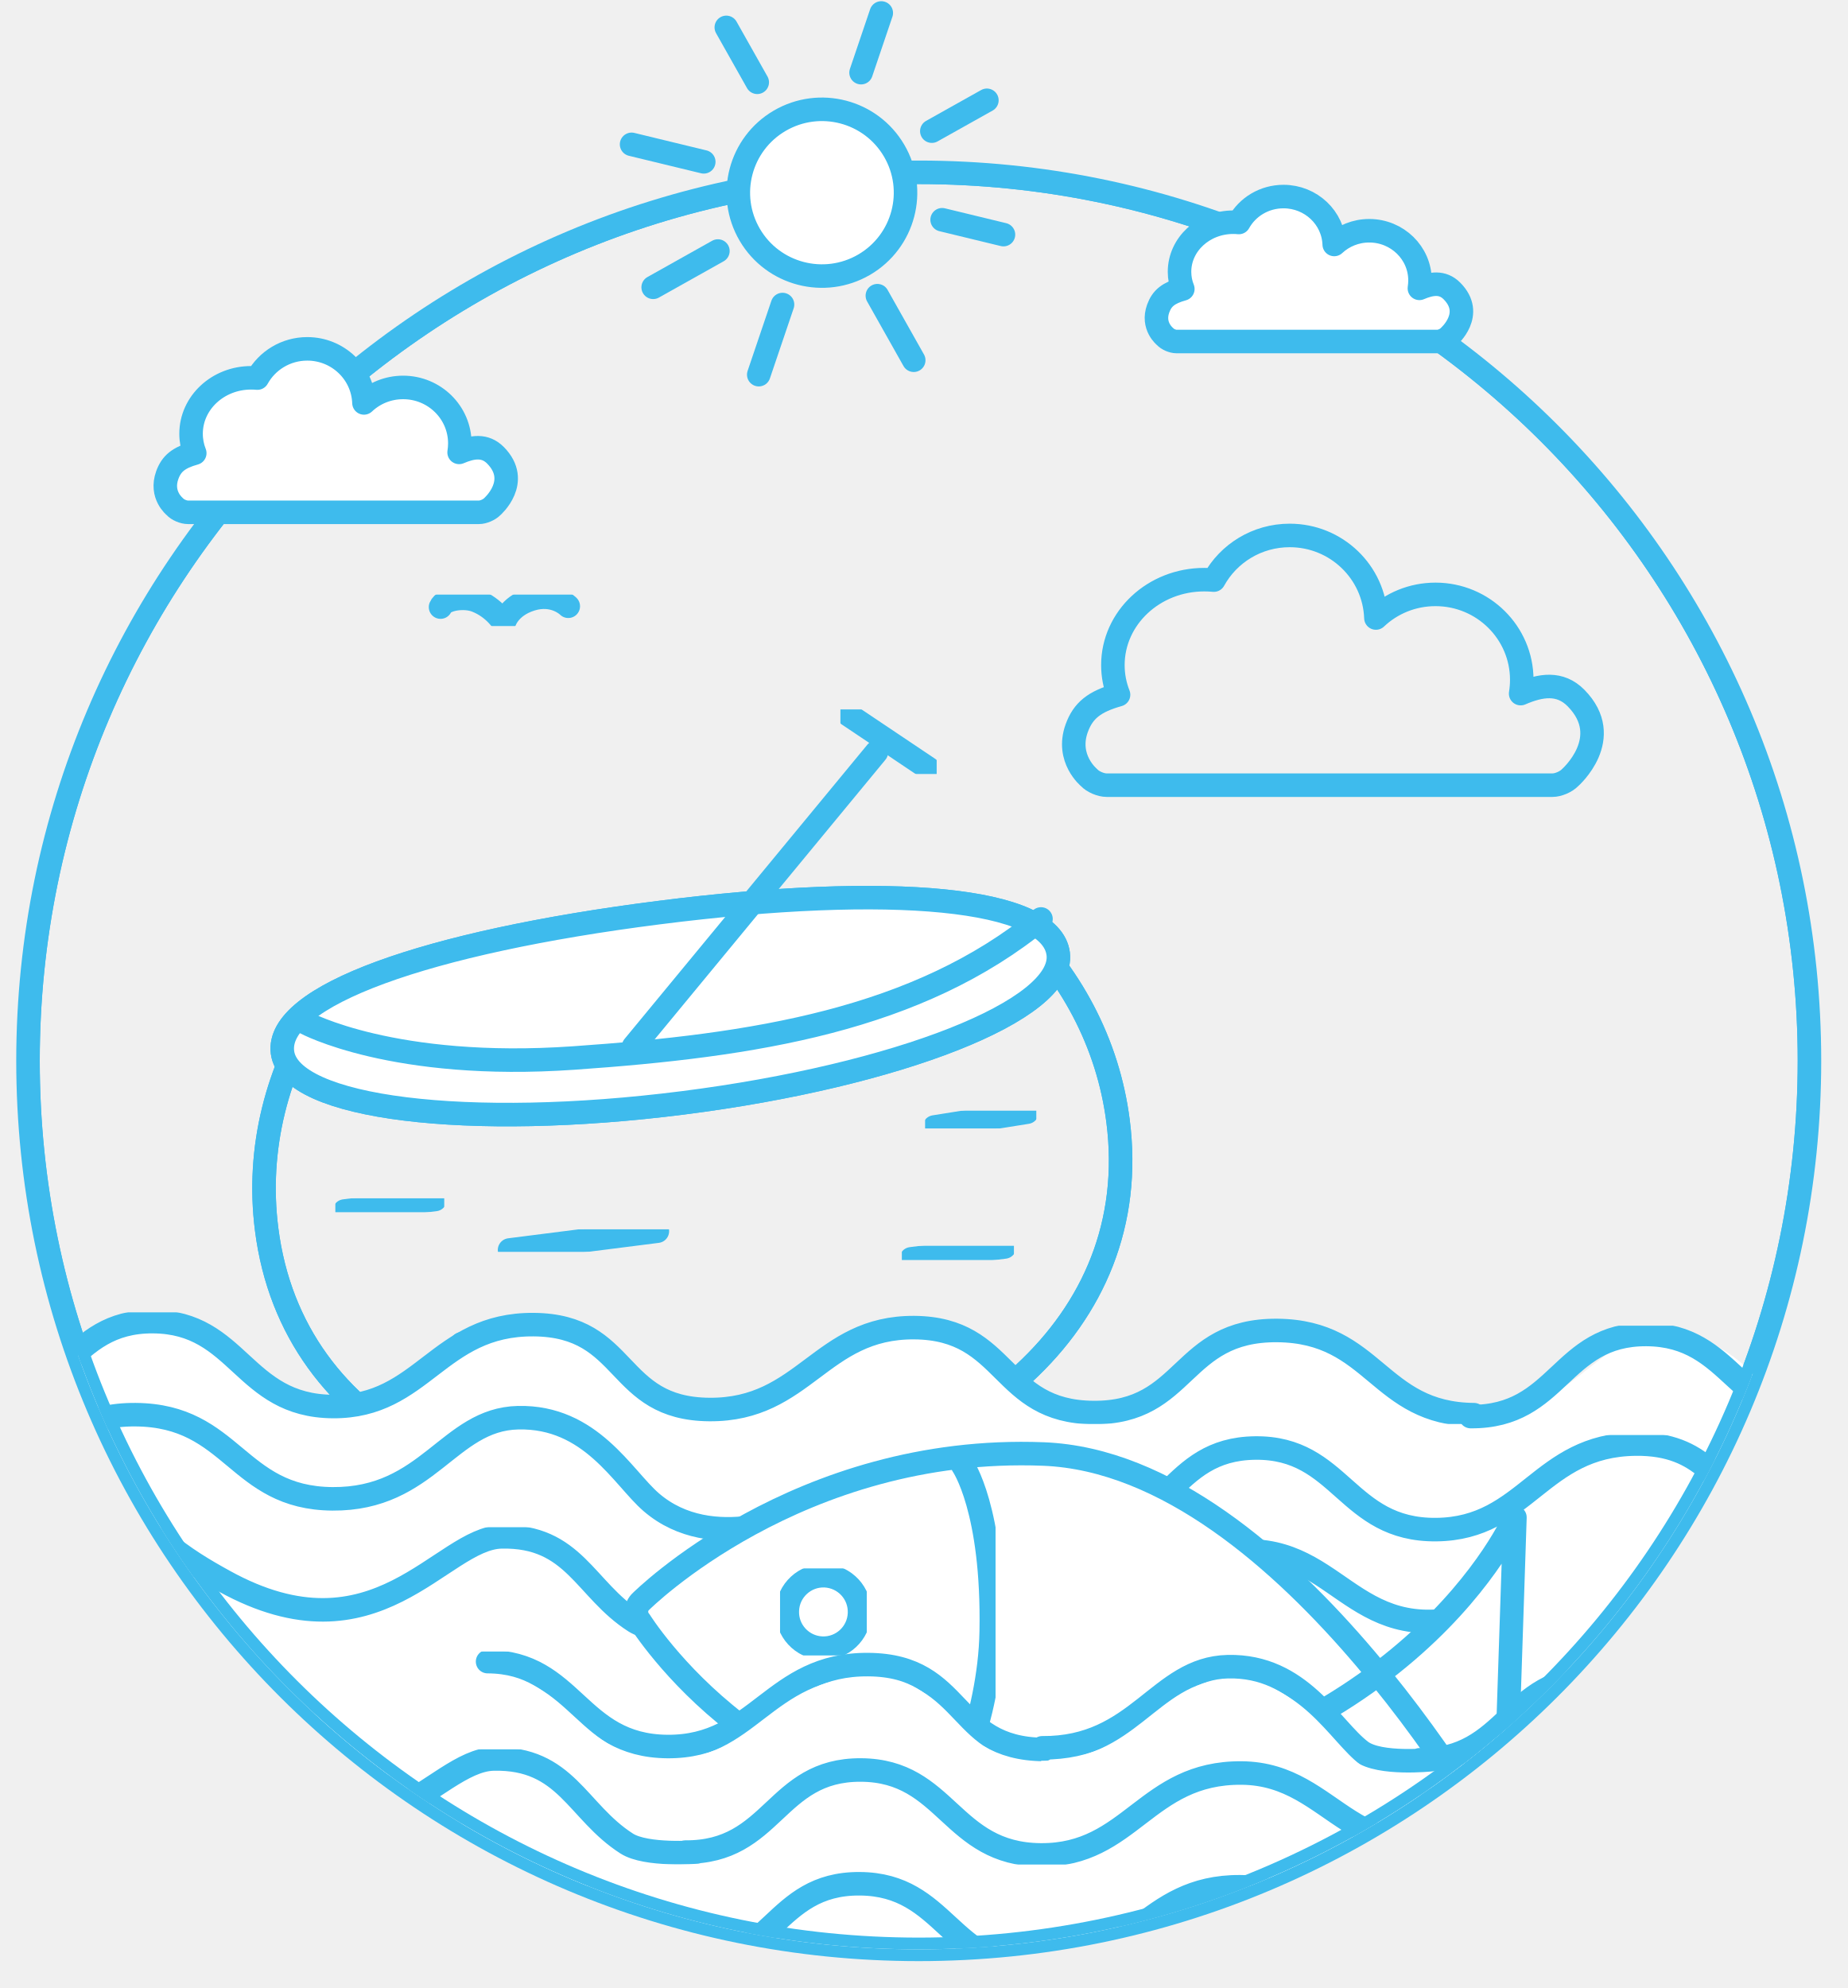
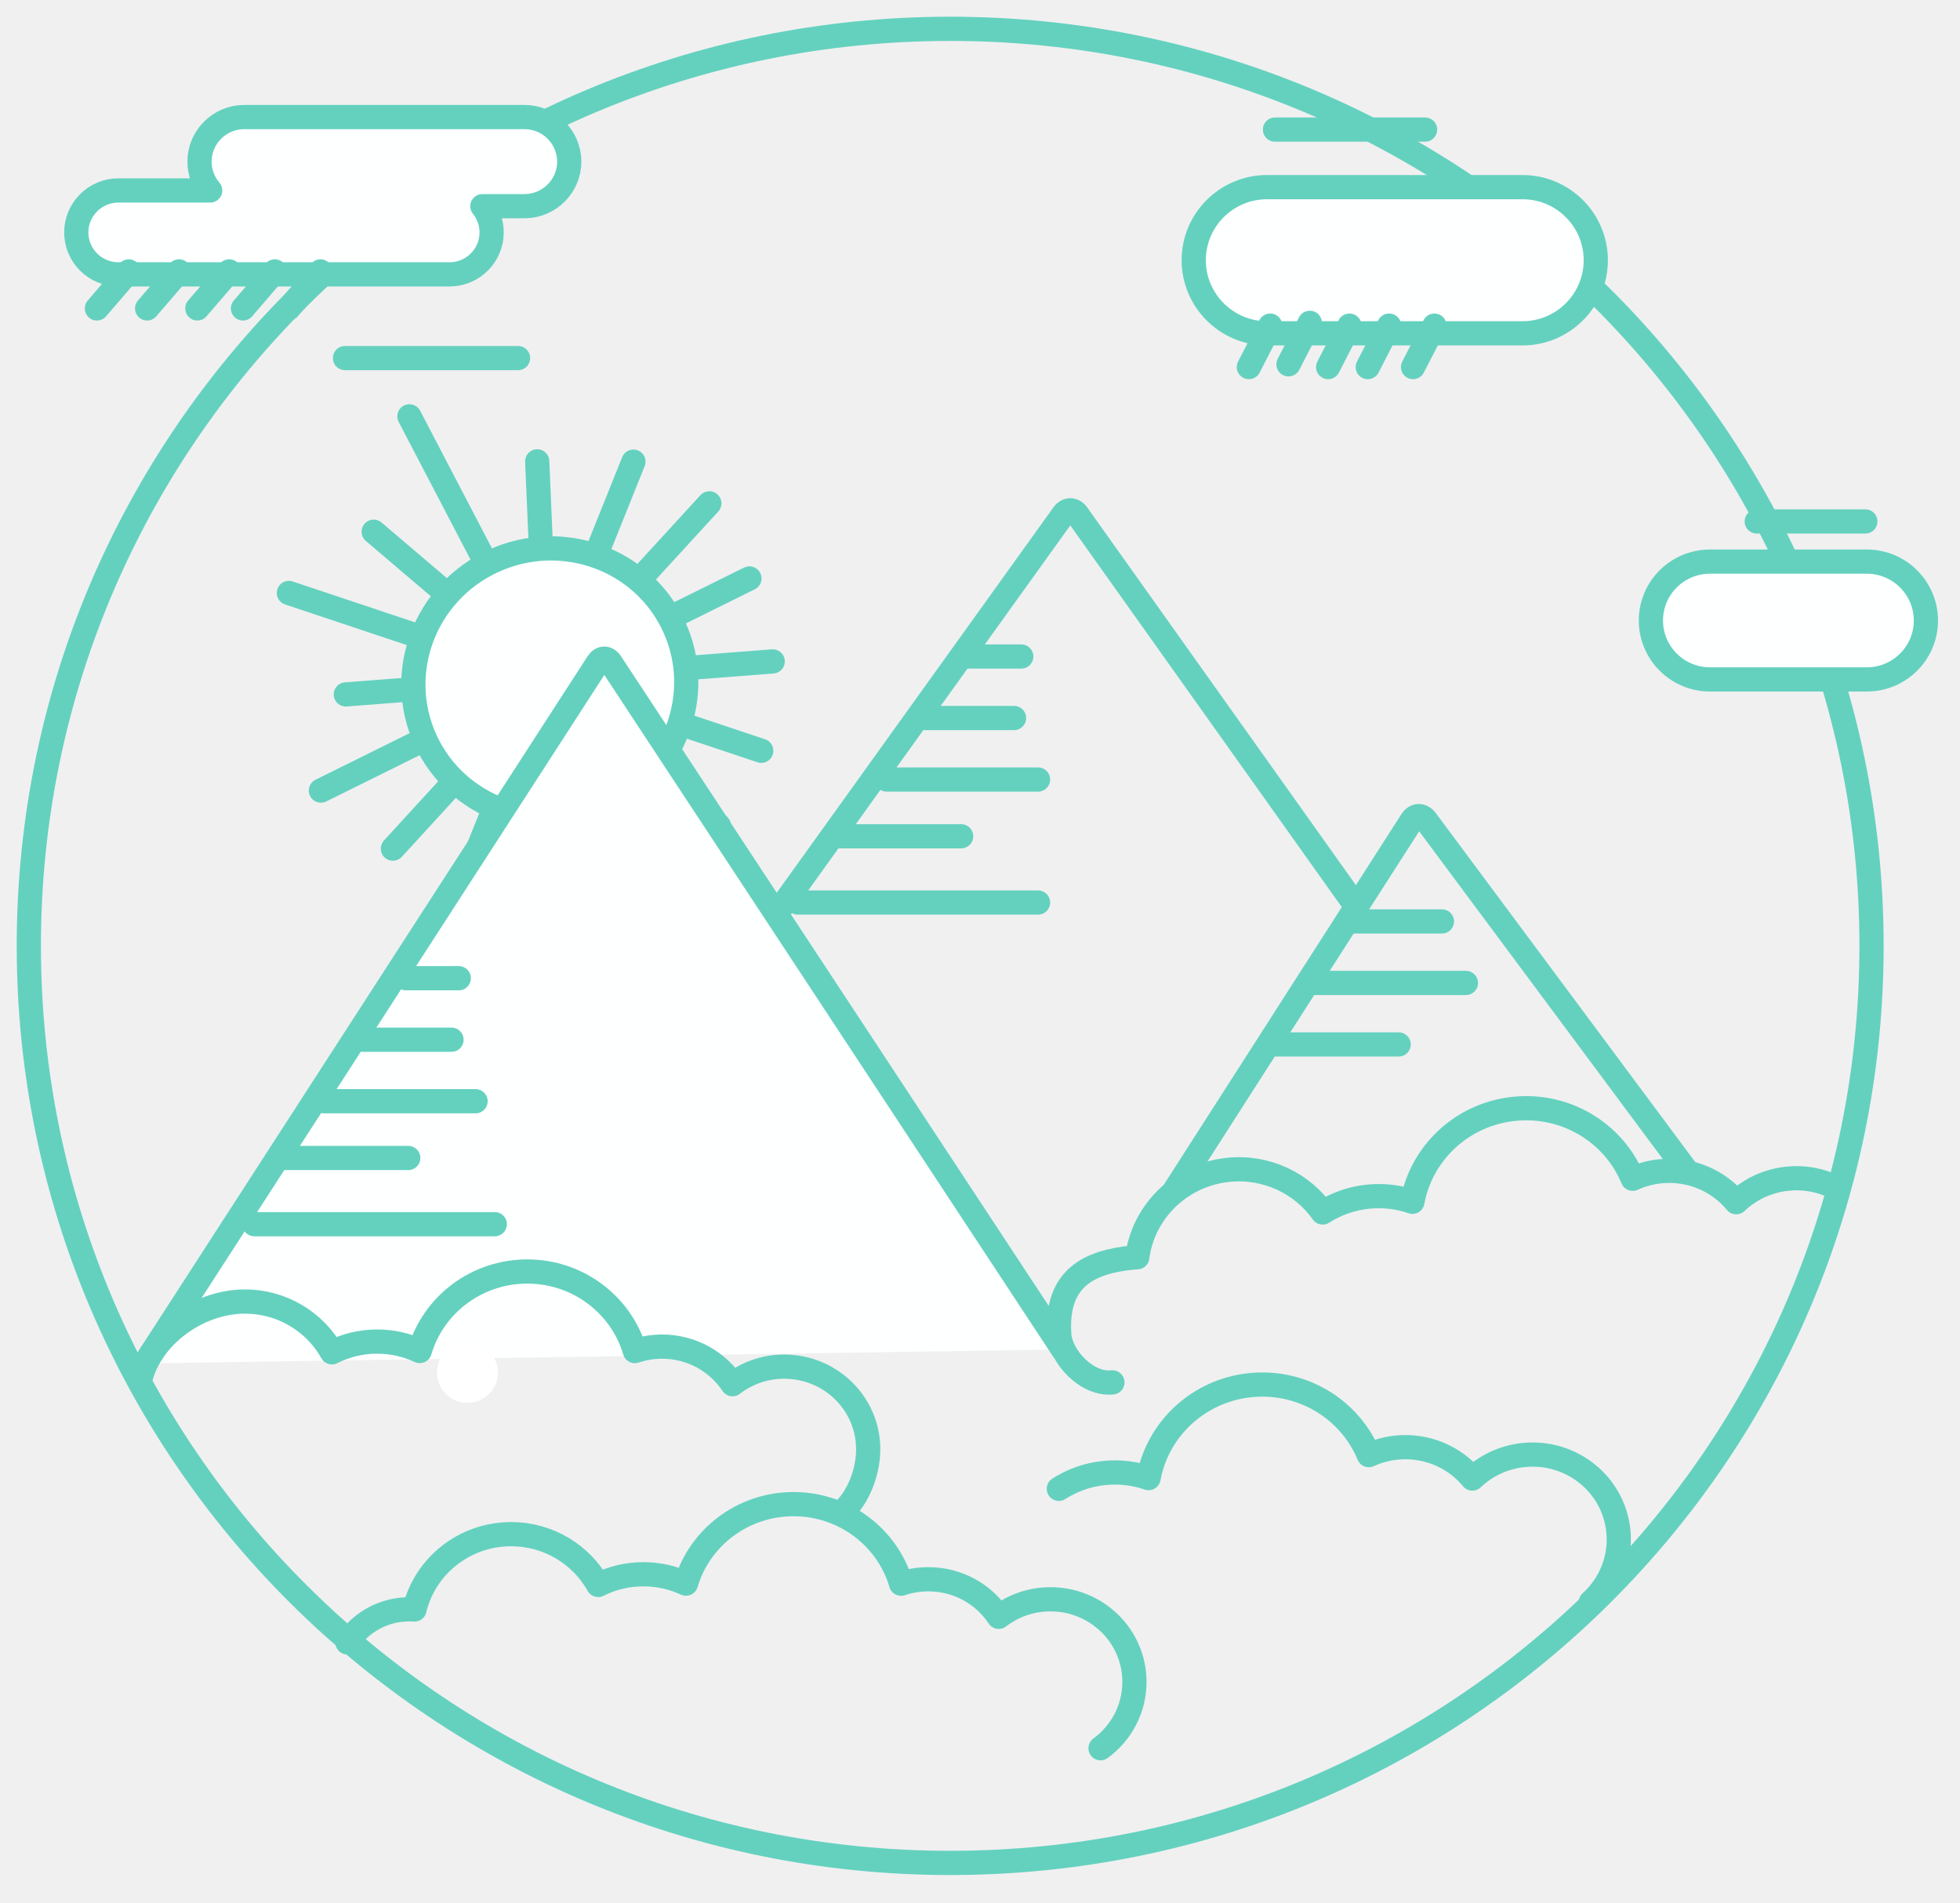
- <svg xmlns="http://www.w3.org/2000/svg" xmlns:xlink="http://www.w3.org/1999/xlink" width="66px" height="71px" viewBox="0 0 66 71" version="1.1">
-   <defs>
-     <path d="M63.625,32.287 C63.625,49.813 49.382,64.02 31.812,64.02 C14.242,64.02 0,49.813 0,32.287 C0,14.762 14.242,0.554 31.812,0.554 C49.382,0.554 63.625,14.762 63.625,32.287 L63.625,32.287 Z" id="path-1" />
-     <path d="M15.139,6.85 C10.115,7.49 5.376,6.063 2.035,3.31 C0.473,5.719 -0.268,8.536 0.103,11.435 C1.03,18.698 8.375,22.027 16.771,20.961 C25.168,19.893 31.439,14.832 30.511,7.571 C30.152,4.754 28.794,2.275 26.78,0.357 C24.22,3.748 20.062,6.223 15.139,6.85 L15.139,6.85 Z" id="path-3" />
-     <path d="M15.139,6.85 C10.116,7.489 5.377,6.063 2.035,3.31 C0.474,5.719 -0.268,8.535 0.103,11.436 C1.03,18.698 8.375,22.028 16.77,20.96 C25.169,19.892 31.439,14.832 30.512,7.57 C30.152,4.754 28.795,2.274 26.78,0.356 C24.22,3.748 20.062,6.224 15.139,6.85 L15.139,6.85 Z" id="path-5" />
-     <path d="M13.547,0.68 C5.231,1.738 -0.149,3.661 0.106,5.672 C0.363,7.68 6.764,8.445 14.414,7.474 C22.066,6.5 28.07,4.159 27.812,2.15 C27.642,0.82 25.095,0.144 20.984,0.143 C18.879,0.143 16.364,0.321 13.547,0.68 L13.547,0.68 Z" id="path-7" />
-     <path d="M13.547,0.68 C5.232,1.738 -0.15,3.661 0.106,5.672 C0.363,7.68 6.764,8.446 14.414,7.473 C22.066,6.501 28.07,4.16 27.812,2.149 C27.642,0.82 25.095,0.144 20.985,0.144 C18.879,0.144 16.364,0.321 13.547,0.68 L13.547,0.68 Z" id="path-9" />
-   </defs>
+ <svg xmlns="http://www.w3.org/2000/svg" width="68px" height="66px" viewBox="0 0 68 66" version="1.1">
+   <defs />
  <g id="Page-1" stroke="none" stroke-width="1" fill="none" fill-rule="evenodd">
-     <g id="WEB_Buttons-guideline" transform="translate(-238, -904)">
-       <g id="Group-7" transform="translate(239, 904)">
-         <g id="trung" transform="translate(0, 5.6)">
-           <mask id="mask-2" fill="white">
-             <use xlink:href="#path-1" />
-           </mask>
-           <use id="Stroke-231-Copy-2" stroke="#3EBBED" stroke-width="0.84" stroke-linecap="round" stroke-linejoin="round" xlink:href="#path-1" />
-           <g id="Group-155" mask="url(#mask-2)">
-             <g transform="translate(8.421053, 26.8744)">
-               <mask id="mask-4" fill="white">
-                 <use xlink:href="#path-3" />
-               </mask>
-               <g id="Clip-154" stroke="none" fill="none" />
-               <polygon id="Stroke-153" stroke="#3EBBED" stroke-width="0.84" stroke-linecap="round" stroke-linejoin="round" fill="none" mask="url(#mask-4)" points="-4.854 0.619 32.592 -4.141 35.942 22.09 -1.503 26.849" />
-             </g>
-           </g>
-           <g id="Group-158" mask="url(#mask-2)">
-             <g transform="translate(8.421053, 26.8744)">
-               <mask id="mask-6" fill="white">
-                 <use xlink:href="#path-5" />
-               </mask>
-               <g id="Clip-157" stroke="none" fill="none" />
-               <polygon id="Stroke-156" stroke="#3EBBED" stroke-width="0.84" stroke-linecap="round" stroke-linejoin="round" fill="none" mask="url(#mask-6)" points="31.554 3979.5 1044.868 3850.696 492.751 -471.094 -520.561 -342.288" />
-             </g>
-           </g>
-           <g id="Group-163" mask="url(#mask-2)" stroke-linecap="round" stroke="#3EBBED" stroke-width="0.84" stroke-linejoin="round">
-             <g transform="translate(8.421053, 26.8744)">
-               <path d="M26.78,0.356 C28.796,2.274 30.152,4.754 30.511,7.57 C31.439,14.832 25.168,19.893 16.77,20.96 C8.375,22.027 1.03,18.698 0.103,11.435 C-0.268,8.535 0.474,5.719 2.034,3.31 C5.377,6.062 10.116,7.489 15.14,6.85 C20.062,6.224 24.22,3.748 26.78,0.356 L26.78,0.356 Z" id="Stroke-159" />
-               <path d="M26.78,0.356 C28.796,2.274 30.152,4.754 30.511,7.57 C31.439,14.832 25.168,19.893 16.77,20.96 C8.375,22.027 1.03,18.698 0.103,11.435 C-0.268,8.535 0.474,5.719 2.034,3.31 C5.377,6.062 10.116,7.489 15.14,6.85 C20.062,6.224 24.22,3.748 26.78,0.356 L26.78,0.356 Z" id="Stroke-161" />
-             </g>
-           </g>
-           <g id="Group-166" mask="url(#mask-2)">
-             <g transform="translate(8.982456, 26.3144)">
-               <mask id="mask-8" fill="white">
-                 <use xlink:href="#path-7" />
-               </mask>
-               <g id="Clip-165" stroke="none" fill="none" />
-               <polygon id="Stroke-164" stroke="#3EBBED" stroke-width="0.84" stroke-linecap="round" stroke-linejoin="round" fill="none" mask="url(#mask-8)" points="-4.273 -0.622 30.47 -5.039 32.234 8.774 -2.508 13.191" />
-             </g>
-           </g>
-           <g id="Group-169" mask="url(#mask-2)">
-             <g transform="translate(8.982456, 26.3144)">
-               <mask id="mask-10" fill="white">
-                 <use xlink:href="#path-9" />
-               </mask>
-               <g id="Clip-168" stroke="none" fill="none" />
-               <polygon id="Stroke-167" stroke="#3EBBED" stroke-width="0.84" stroke-linecap="round" stroke-linejoin="round" fill="none" mask="url(#mask-10)" points="30.992 3980.06 1044.307 3851.256 492.19 -470.534 -521.123 -341.728" />
-             </g>
-           </g>
-           <path d="M23.396,33.787 C31.049,32.815 37.051,30.473 36.794,28.464 C36.538,26.454 30.846,25.936 22.529,26.994 C14.215,28.051 8.833,29.974 9.089,31.985 C9.346,33.995 15.747,34.76 23.396,33.787 L23.396,33.787 Z" id="Stroke-170" stroke="#3EBBED" stroke-width="0.84" stroke-linecap="round" stroke-linejoin="round" mask="url(#mask-2)" />
-           <path d="M23.396,33.787 C31.049,32.815 37.051,30.473 36.794,28.464 C36.538,26.454 30.846,25.936 22.529,26.994 C14.215,28.051 8.833,29.974 9.089,31.985 C9.346,33.995 15.747,34.76 23.396,33.787" id="Fill-172" fill="#FFFFFF" mask="url(#mask-2)" />
-           <path d="M23.396,33.787 C31.049,32.815 37.051,30.473 36.794,28.464 C36.538,26.454 30.846,25.936 22.529,26.994 C14.215,28.051 8.833,29.974 9.089,31.985 C9.346,33.995 15.747,34.76 23.396,33.787 L23.396,33.787 Z" id="Stroke-174" stroke="#3EBBED" stroke-width="0.84" stroke-linecap="round" stroke-linejoin="round" mask="url(#mask-2)" />
-           <path d="M32.371,34.649 L35.681,34.121" id="Stroke-176" stroke="#3EBBED" stroke-width="0.84" stroke-linecap="round" stroke-linejoin="round" mask="url(#mask-2)" />
-           <path d="M31.543,39.358 L34.879,38.935" id="Stroke-178" stroke="#3EBBED" stroke-width="0.84" stroke-linecap="round" stroke-linejoin="round" mask="url(#mask-2)" />
-           <path d="M17.199,39.042 L22.478,38.371" id="Stroke-180" stroke="#3EBBED" stroke-width="0.84" stroke-linecap="round" stroke-linejoin="round" mask="url(#mask-2)" />
-           <path d="M19.432,45.331 L23.023,44.875" id="Stroke-182" stroke="#3EBBED" stroke-width="0.84" stroke-linecap="round" stroke-linejoin="round" mask="url(#mask-2)" />
-           <path d="M11.301,37.651 L14.542,37.239" id="Stroke-184" stroke="#3EBBED" stroke-width="0.84" stroke-linecap="round" stroke-linejoin="round" mask="url(#mask-2)" />
-           <path d="M15.483,42.395 L19.073,41.94" id="Stroke-186" stroke="#3EBBED" stroke-width="0.84" stroke-linecap="round" stroke-linejoin="round" mask="url(#mask-2)" />
-           <path d="M30.3,21.265 L21.629,31.773" id="Stroke-188" stroke="#3EBBED" stroke-width="0.84" stroke-linecap="round" stroke-linejoin="round" mask="url(#mask-2)" />
-           <path d="M29.302,19.928 L32.167,21.85" id="Stroke-190" stroke="#3EBBED" stroke-width="0.84" stroke-linecap="round" stroke-linejoin="round" mask="url(#mask-2)" />
-           <path d="M9.907,30.927 C9.907,30.927 13.047,32.635 19.491,32.186 C25.934,31.738 31.766,30.835 36.179,27.22" id="Stroke-192" stroke="#3EBBED" stroke-width="0.84" stroke-linecap="round" stroke-linejoin="round" mask="url(#mask-2)" />
-           <path d="M-1.813,58.163 C1.357,58.188 1.379,55.214 4.463,55.232 C7.547,55.248 7.665,58.238 10.884,58.264 C14.105,58.29 14.64,55.312 18.06,55.339 C21.478,55.366 20.936,58.343 24.335,58.37 C27.735,58.398 28.301,55.42 31.657,55.446 C35.013,55.473 34.685,58.453 38.049,58.479 C41.415,58.505 41.13,55.521 44.616,55.548 C48.104,55.577 48.216,58.528 51.644,58.555 C55.072,58.583 55.787,55.714 58.274,55.657 C60.875,55.599 61.989,57.835 63.034,58.677 C63.814,59.306 64.758,58.69 64.758,58.69 L64.865,45.072 C64.865,45.072 63.922,45.689 63.142,45.059 C62.097,44.216 60.983,41.98 58.383,42.038 C55.895,42.094 55.181,44.965 51.752,44.937 C48.325,44.91 48.211,41.959 44.725,41.931 C41.238,41.903 41.522,44.888 38.157,44.86 C34.793,44.834 35.121,41.854 31.766,41.828 C28.409,41.801 27.843,44.779 24.443,44.752 C21.044,44.726 21.587,41.748 18.168,41.721 C14.748,41.694 14.213,44.671 10.993,44.645 C7.772,44.62 7.656,41.629 4.571,41.612 C1.487,41.596 1.466,44.57 -1.705,44.545" id="Fill-194" fill="#FFFFFF" mask="url(#mask-2)" />
-           <path d="M-1.813,44.532 C1.357,44.558 1.379,41.583 4.463,41.601 C7.547,41.617 7.665,44.608 10.884,44.633 C14.105,44.659 14.639,41.681 18.06,41.708 C21.478,41.735 20.936,44.713 24.335,44.74 C27.735,44.767 28.301,41.79 31.657,41.815 C35.013,41.842 34.685,44.822 38.049,44.848 C41.415,44.875 41.13,41.891 44.616,41.917 C48.104,41.946 48.216,44.898 51.644,44.924" id="Stroke-197" stroke="#3EBBED" stroke-width="0.84" stroke-linecap="round" stroke-linejoin="round" mask="url(#mask-2)" />
-           <path d="M51.524,44.992 C54.694,45.018 54.716,42.044 57.801,42.06 C60.886,42.076 61.002,45.068 64.221,45.094 C67.442,45.119 67.977,42.14 71.397,42.168 C74.816,42.195 74.273,45.173 77.672,45.2" id="Stroke-200" stroke="#3EBBED" stroke-width="0.84" stroke-linecap="round" stroke-linejoin="round" mask="url(#mask-2)" />
-           <path d="M27.624,48.438 C27.624,48.438 24.444,49.932 22.262,48.053 C21.244,47.176 20.103,44.973 17.503,45.032 C15.015,45.088 14.3,47.957 10.872,47.93 C7.444,47.902 7.331,44.952 3.843,44.924 C0.358,44.896 0.643,47.881 -2.723,47.855 C-6.088,47.827 -5.76,44.847 -9.116,44.821 C-12.472,44.795 -13.039,47.772 -16.437,47.745" id="Stroke-203" stroke="#3EBBED" stroke-width="0.84" stroke-linecap="round" stroke-linejoin="round" mask="url(#mask-2)" />
-           <path d="M61.651,48.35 C60.319,47.5 59.889,45.947 57.419,45.974 C53.998,46.008 53.519,48.995 50.298,49.029 C47.077,49.063 46.907,46.074 43.822,46.115 C40.738,46.154 40.772,49.127 37.601,49.16 L38.013,49.15 C38.013,49.15 36.179,49.379 35.508,48.893" id="Stroke-206" stroke="#3EBBED" stroke-width="0.84" stroke-linecap="round" stroke-linejoin="round" mask="url(#mask-2)" />
-           <path d="M52.42,51.798 C47.554,53.665 47.044,49.816 43.625,49.789 C40.204,49.761 39.67,52.74 36.45,52.714 C33.228,52.689 33.113,49.698 30.028,49.681 C26.943,49.665 26.922,52.638 23.752,52.613 L24.165,52.61 C24.165,52.61 22.363,52.755 21.665,52.308 C19.882,51.168 19.505,49.229 16.905,49.288 C14.75,49.336 12.444,53.874 7.002,50.866 C6.319,50.489 5.564,50.049 4.794,49.394" id="Stroke-208" stroke="#3EBBED" stroke-width="0.84" stroke-linecap="round" stroke-linejoin="round" mask="url(#mask-2)" />
-           <path d="M10.227,55.524 C13.655,55.551 14.37,52.682 16.858,52.626 C19.458,52.568 20.544,54.839 21.617,55.647 C22.28,56.145 24.118,55.949 24.118,55.949 L23.705,55.952 C26.875,55.977 26.896,53.004 29.981,53.02 C33.066,53.037 33.182,56.028 36.402,56.053 C39.623,56.078 40.157,53.1 43.578,53.128 C46.997,53.155 46.453,56.133 49.853,56.159 L49.566,61.761 L10.081,61.761 L10.227,55.524 Z" id="Fill-210" fill="#FFFFFF" mask="url(#mask-2)" />
-           <path d="M52.705,60.715 C52.705,60.715 45.045,46.679 36.272,46.329 C27.5,45.982 21.889,51.597 21.889,51.597 C21.699,51.772 21.673,52.08 21.85,52.287 C21.85,52.287 26.539,59.844 35.454,58.867 C49.352,57.345 53.106,48.593 53.106,48.593 L52.705,60.715 Z" id="Fill-212" fill="#FFFFFF" mask="url(#mask-2)" />
-           <path d="M52.705,60.715 C52.705,60.715 45.045,46.679 36.272,46.329 C27.5,45.982 21.889,51.597 21.889,51.597 C21.699,51.772 21.673,52.08 21.85,52.287 C21.85,52.287 26.539,59.844 35.454,58.867 C49.352,57.345 53.106,48.593 53.106,48.593 L52.705,60.715 L52.705,60.715 Z" id="Stroke-214" stroke="#3EBBED" stroke-width="0.84" stroke-linecap="round" stroke-linejoin="round" mask="url(#mask-2)" />
-           <path d="M33.382,46.733 C33.382,46.733 34.482,48.297 34.402,52.662 C34.347,55.829 32.902,58.727 32.902,58.727" id="Stroke-216" stroke="#3EBBED" stroke-width="0.84" stroke-linecap="round" stroke-linejoin="round" mask="url(#mask-2)" />
-           <path d="M28.357,53.263 C27.643,53.233 27.088,52.632 27.119,51.918 C27.146,51.205 27.746,50.649 28.459,50.675 C29.175,50.707 29.727,51.307 29.698,52.021 C29.671,52.734 29.07,53.291 28.357,53.263 L28.357,53.263 Z" id="Stroke-218" stroke="#3EBBED" stroke-width="0.84" stroke-linecap="round" stroke-linejoin="round" mask="url(#mask-2)" />
-           <path d="M16.414,53.743 C19.499,53.759 19.615,56.751 22.836,56.776 C26.057,56.801 26.591,53.823 30.012,53.85 C33.431,53.877 32.887,56.856 36.286,56.882 L36.222,56.822 C39.65,56.849 40.365,53.979 42.853,53.924 C45.454,53.866 46.539,56.136 47.612,56.944 C48.275,57.442 50.113,57.246 50.113,57.246 L49.7,57.25 C52.87,57.274 52.892,54.301 55.976,54.317 C59.061,54.334 59.177,57.325 62.397,57.35" id="Stroke-220" stroke="#3EBBED" stroke-width="0.84" stroke-linecap="round" stroke-linejoin="round" mask="url(#mask-2)" />
-           <path d="M16.368,54.207 C19.453,54.223 19.568,57.215 22.789,57.24 C26.01,57.265 26.544,54.287 29.965,54.315 C33.384,54.342 32.84,57.32 36.24,57.346 L36.175,57.286 C39.604,57.313 40.318,54.444 42.807,54.388 C45.407,54.33 46.492,56.601 47.566,57.409 C48.228,57.907 50.066,57.711 50.066,57.711 L49.654,57.714 C52.824,57.739 52.845,54.766 55.929,54.782 C59.014,54.799 59.13,57.79 62.351,57.815 L62.351,68.968 C62.351,68.968 13.916,68.035 13.916,68.968" id="Fill-222" fill="#FFFFFF" mask="url(#mask-2)" />
-           <path d="M52.139,59.731 C47.273,61.598 46.763,57.749 43.344,57.722 C39.923,57.694 39.389,60.673 36.168,60.647 C32.947,60.622 32.831,57.631 29.747,57.614 C26.662,57.598 26.641,60.571 23.471,60.546 L23.884,60.543 C23.884,60.543 22.082,60.688 21.383,60.241 C19.601,59.101 19.224,57.162 16.624,57.221 C14.469,57.269 12.162,61.807 6.721,58.799 C6.038,58.422 5.282,57.982 4.513,57.327" id="Stroke-225" stroke="#3EBBED" stroke-width="0.84" stroke-linecap="round" stroke-linejoin="round" mask="url(#mask-2)" />
-           <path d="M52.093,63.793 C47.227,65.66 46.717,61.811 43.298,61.784 C39.877,61.756 39.343,64.735 36.122,64.71 C32.901,64.684 32.785,61.693 29.7,61.677 C26.616,61.66 26.595,64.633 23.425,64.608 L23.838,64.605 C23.838,64.605 22.036,64.75 21.337,64.303 C19.555,63.163 19.178,61.224 16.578,61.283 C14.422,61.331 12.116,65.869 6.675,62.862 C5.992,62.484 5.236,62.045 4.467,61.389" id="Stroke-227" stroke="#3EBBED" stroke-width="0.84" stroke-linecap="round" stroke-linejoin="round" mask="url(#mask-2)" />
-           <path d="M19.296,16.052 C19.296,16.052 18.795,15.542 17.963,15.804 C17.13,16.066 16.998,16.665 16.998,16.665 C16.998,16.665 16.677,16.108 16.002,15.848 C15.579,15.684 14.855,15.783 14.734,16.082" id="Stroke-233" stroke="#3EBBED" stroke-width="0.84" stroke-linecap="round" stroke-linejoin="round" mask="url(#mask-2)" />
-           <path d="M5.956,10.584 C5.87,10.367 5.824,10.134 5.824,9.891 C5.824,8.787 6.784,7.893 7.968,7.893 C8.045,7.893 8.12,7.896 8.193,7.903 C8.537,7.282 9.206,6.859 9.974,6.859 C11.069,6.859 11.962,7.717 11.999,8.79 C12.362,8.447 12.855,8.237 13.397,8.237 C14.516,8.237 15.423,9.131 15.423,10.235 C15.423,10.345 15.414,10.453 15.397,10.557 C15.863,10.357 16.32,10.279 16.697,10.661 C17.618,11.594 16.581,12.494 16.581,12.494 C16.474,12.606 16.258,12.697 16.106,12.697 L5.715,12.697 C5.56,12.697 5.343,12.609 5.242,12.491 C5.242,12.491 4.718,12.08 4.974,11.369 C5.124,10.954 5.384,10.744 5.956,10.584" id="Fill-235" fill="#FFFFFF" mask="url(#mask-2)" />
-           <path d="M29.863,3.853 C31.286,3.022 31.765,1.198 30.933,-0.221 C30.1,-1.642 28.271,-2.118 26.848,-1.288 C25.425,-0.457 24.946,1.366 25.779,2.787 C26.611,4.205 28.439,4.682 29.863,3.853" id="Fill-247" fill="#FFFFFF" mask="url(#mask-2)" />
-           <path d="M41.245,4.72 C41.168,4.529 41.127,4.321 41.127,4.107 C41.127,3.128 41.986,2.336 43.046,2.336 C43.112,2.336 43.181,2.339 43.245,2.346 C43.552,1.793 44.153,1.42 44.84,1.42 C45.82,1.42 46.62,2.18 46.652,3.131 C46.976,2.828 47.417,2.641 47.902,2.641 C48.905,2.641 49.716,3.435 49.716,4.414 C49.716,4.51 49.708,4.602 49.694,4.698 C50.111,4.52 50.519,4.452 50.855,4.791 C51.679,5.616 50.747,6.418 50.747,6.418 C50.656,6.517 50.47,6.597 50.338,6.597 L41.019,6.597 C40.884,6.597 40.699,6.52 40.609,6.418 C40.609,6.418 40.137,6.047 40.365,5.419 C40.499,5.048 40.733,4.863 41.245,4.72" id="Fill-253" fill="#FFFFFF" mask="url(#mask-2)" />
-           <path d="M38.949,19.212 C38.818,18.882 38.747,18.526 38.747,18.153 C38.747,16.469 40.208,15.102 42.01,15.102 C42.125,15.102 42.239,15.107 42.352,15.118 C42.874,14.168 43.891,13.523 45.062,13.523 C46.728,13.523 48.085,14.834 48.141,16.472 C48.694,15.948 49.443,15.628 50.269,15.628 C51.97,15.628 53.35,16.995 53.35,18.68 C53.35,18.846 53.336,19.011 53.31,19.172 C54.02,18.865 54.715,18.748 55.289,19.331 C56.691,20.756 55.076,22.172 55.076,22.172 C54.933,22.321 54.654,22.442 54.447,22.442 L38.525,22.442 C38.319,22.442 38.032,22.322 37.897,22.172 C37.897,22.172 37.065,21.497 37.453,20.413 C37.682,19.778 38.079,19.456 38.949,19.212 L38.949,19.212 Z" id="Stroke-257" stroke="#3EBBED" stroke-width="0.84" stroke-linejoin="round" mask="url(#mask-2)" />
-           <path d="M41.689,21.034 L45.259,21.034" id="Stroke-259" stroke="#3EBBED" stroke-width="0.84" stroke-linecap="round" mask="url(#mask-2)" />
-           <path d="M63.625,32.287 C63.625,49.813 49.382,64.02 31.812,64.02 C14.242,64.02 0,49.813 0,32.287 C0,14.762 14.242,0.554 31.812,0.554 C49.382,0.554 63.625,14.762 63.625,32.287 L63.625,32.287 Z" id="Stroke-231-Copy" stroke="#3EBBED" stroke-width="0.84" stroke-linecap="round" stroke-linejoin="round" mask="url(#mask-2)" />
+     <g id="WEB_Buttons-guideline" transform="translate(-401, -906)">
+       <g id="TRUNG" transform="translate(402, 907)">
+         <path d="M63.931,31.812 C63.931,49.382 49.62,63.624 31.965,63.624 C14.311,63.624 0,49.382 0,31.812 C0,14.243 14.311,0 31.965,0 C49.62,0 63.931,14.243 63.931,31.812 L63.931,31.812 Z" id="Stroke-261" stroke="#64D1BF" stroke-width="0.84" stroke-linecap="round" />
+         <path d="M13.204,13.442 L21.583,29.499" id="Stroke-263" stroke="#64D1BF" stroke-width="0.84" stroke-linecap="round" />
+         <path d="M17.638,15.004 L18.297,30.372" id="Stroke-265" stroke="#64D1BF" stroke-width="0.84" stroke-linecap="round" />
+         <path d="M25.808,21.944 L10.998,23.089" id="Stroke-267" stroke="#64D1BF" stroke-width="0.84" stroke-linecap="round" />
+         <path d="M23.938,27.64 L11.964,17.444" id="Stroke-269" stroke="#64D1BF" stroke-width="0.84" stroke-linecap="round" />
+         <path d="M12.631,28.439 L23.61,16.461" id="Stroke-271" stroke="#64D1BF" stroke-width="0.84" stroke-linecap="round" />
+         <path d="M25,19.066 L10.133,26.425" id="Stroke-273" stroke="#64D1BF" stroke-width="0.84" stroke-linecap="round" />
+         <path d="M25.411,25.044 L9.022,19.569" id="Stroke-275" stroke="#64D1BF" stroke-width="0.84" stroke-linecap="round" />
+         <path d="M20.976,15.015 L15.016,29.861" id="Stroke-277" stroke="#64D1BF" stroke-width="0.84" stroke-linecap="round" />
+         <path d="M20.239,26.852 C22.563,25.65 23.48,22.82 22.285,20.53 C21.091,18.24 18.237,17.359 15.912,18.56 C13.586,19.762 12.671,22.593 13.865,24.881 C15.06,27.171 17.914,28.054 20.239,26.852" id="Fill-279" fill="#FEFFFF" />
+         <path d="M20.239,26.852 C22.563,25.65 23.48,22.82 22.285,20.53 C21.091,18.24 18.237,17.359 15.912,18.56 C13.586,19.762 12.671,22.593 13.865,24.881 C15.06,27.171 17.914,28.054 20.239,26.852 L20.239,26.852 Z" id="Stroke-281" stroke="#64D1BF" stroke-width="0.84" />
+         <path d="M15.141,46.331 C14.907,46.331 14.828,46.179 14.961,45.993 L35.891,16.842 C36.026,16.656 36.242,16.656 36.377,16.845 L46.027,30.41" id="Stroke-283" stroke="#64D1BF" stroke-width="0.84" />
+         <g id="Group-288" transform="translate(3.948718, 21.33333)">
+           <path d="M0.078,24.962 L15.79,0.659 C15.915,0.467 16.118,0.467 16.243,0.659 L31.926,24.477" id="Fill-285" fill="#FEFFFF" />
+           <path d="M0.078,24.962 L15.79,0.659 C15.915,0.467 16.118,0.467 16.243,0.659 L31.926,24.477" id="Stroke-287" stroke="#64D1BF" stroke-width="0.84" stroke-linecap="round" />
        </g>
-         <path d="M30.475,0.463 L29.753,2.595 M26.948,10.876 L26.099,13.381" id="Stroke-239" stroke="#3EBBED" stroke-width="0.84" stroke-linecap="round" />
-         <path d="M24.94,0.978 L26.045,2.939 M30.335,10.56 L31.634,12.866" id="Stroke-241" stroke="#3EBBED" stroke-width="0.84" stroke-linecap="round" />
-         <path d="M34.247,3.582 L32.28,4.684 M24.64,8.965 L22.328,10.261" id="Stroke-243" stroke="#3EBBED" stroke-width="0.84" stroke-linecap="round" />
-         <path d="M34.839,8.379 L32.648,7.848 M24.135,5.78 L21.557,5.155" id="Stroke-245" stroke="#3EBBED" stroke-width="0.84" stroke-linecap="round" />
-         <path d="M29.863,9.453 C31.286,8.622 31.765,6.798 30.933,5.379 C30.1,3.958 28.271,3.482 26.848,4.312 C25.425,5.143 24.946,6.966 25.779,8.387 C26.611,9.805 28.439,10.282 29.863,9.453 L29.863,9.453 Z" id="Stroke-249" stroke="#3EBBED" stroke-width="0.84" fill="#FFFFFF" />
-         <path d="M41.245,10.32 C41.168,10.129 41.127,9.921 41.127,9.707 C41.127,8.728 41.986,7.936 43.046,7.936 C43.112,7.936 43.181,7.939 43.245,7.946 C43.552,7.393 44.153,7.02 44.84,7.02 C45.82,7.02 46.62,7.78 46.652,8.731 C46.976,8.428 47.417,8.241 47.902,8.241 C48.905,8.241 49.716,9.035 49.716,10.014 C49.716,10.11 49.708,10.202 49.694,10.298 C50.111,10.12 50.519,10.052 50.855,10.391 C51.679,11.216 50.747,12.018 50.747,12.018 C50.656,12.117 50.47,12.197 50.338,12.197 L41.019,12.197 C40.884,12.197 40.699,12.12 40.609,12.018 C40.609,12.018 40.137,11.647 40.365,11.019 C40.499,10.648 40.733,10.463 41.245,10.32 L41.245,10.32 Z" id="Stroke-255" stroke="#3EBBED" stroke-width="0.84" stroke-linejoin="round" fill="#FFFFFF" />
-         <path d="M5.956,16.184 C5.87,15.967 5.824,15.734 5.824,15.491 C5.824,14.387 6.784,13.493 7.968,13.493 C8.045,13.493 8.12,13.496 8.193,13.503 C8.537,12.882 9.206,12.459 9.974,12.459 C11.069,12.459 11.962,13.317 11.999,14.39 C12.362,14.047 12.855,13.837 13.397,13.837 C14.516,13.837 15.423,14.731 15.423,15.835 C15.423,15.945 15.414,16.053 15.397,16.157 C15.863,15.957 16.32,15.879 16.697,16.261 C17.618,17.194 16.581,18.094 16.581,18.094 C16.474,18.206 16.258,18.297 16.106,18.297 L5.715,18.297 C5.56,18.297 5.343,18.209 5.242,18.091 C5.242,18.091 4.718,17.68 4.974,16.969 C5.124,16.554 5.384,16.344 5.956,16.184 L5.956,16.184 Z" id="Stroke-237" stroke="#3EBBED" stroke-width="0.84" stroke-linejoin="round" fill="#FFFFFF" />
+         <path d="M39.738,40.314 L47.979,27.461 C48.104,27.266 48.323,27.26 48.466,27.442 L57.562,39.676" id="Stroke-289" stroke="#64D1BF" stroke-width="0.84" stroke-linecap="round" />
+         <path d="M40.415,8.027 C40.415,6.627 41.557,5.492 42.958,5.492 L51.822,5.492 C53.226,5.492 54.364,6.631 54.364,8.027 C54.364,9.427 53.222,10.563 51.822,10.563 L42.958,10.563 C41.555,10.563 40.415,9.424 40.415,8.027" id="Fill-291" fill="#FEFFFF" />
+         <path d="M40.415,8.027 C40.415,6.627 41.557,5.492 42.958,5.492 L51.822,5.492 C53.226,5.492 54.364,6.631 54.364,8.027 C54.364,9.427 53.222,10.563 51.822,10.563 L42.958,10.563 C41.555,10.563 40.415,9.424 40.415,8.027 L40.415,8.027 Z" id="Stroke-293" stroke="#64D1BF" stroke-width="0.84" stroke-linecap="round" />
+         <path d="M44.443,10.199 L43.703,11.638" id="Stroke-295" stroke="#64D1BF" stroke-width="0.84" stroke-linecap="round" />
+         <path d="M43.068,10.296 L42.328,11.734" id="Stroke-297" stroke="#64D1BF" stroke-width="0.84" stroke-linecap="round" />
+         <path d="M45.818,10.296 L45.078,11.734" id="Stroke-299" stroke="#64D1BF" stroke-width="0.84" stroke-linecap="round" />
+         <path d="M47.193,10.296 L46.453,11.734" id="Stroke-301" stroke="#64D1BF" stroke-width="0.84" stroke-linecap="round" />
+         <path d="M48.765,10.296 L48.024,11.734" id="Stroke-303" stroke="#64D1BF" stroke-width="0.84" stroke-linecap="round" />
+         <path d="M43.234,3.495 L48.441,3.495" id="Stroke-305" stroke="#64D1BF" stroke-width="0.84" stroke-linecap="round" />
+         <path d="M56.276,20.526 C56.276,19.397 57.194,18.482 58.327,18.482 L63.766,18.482 C64.899,18.482 65.817,19.4 65.817,20.526 C65.817,21.654 64.899,22.569 63.766,22.569 L58.327,22.569 C57.194,22.569 56.276,21.652 56.276,20.526" id="Fill-307" fill="#FEFFFF" />
+         <path d="M56.276,20.526 C56.276,19.397 57.194,18.482 58.327,18.482 L63.766,18.482 C64.899,18.482 65.817,19.4 65.817,20.526 C65.817,21.654 64.899,22.569 63.766,22.569 L58.327,22.569 C57.194,22.569 56.276,21.652 56.276,20.526 L56.276,20.526 Z" id="Stroke-309" stroke="#64D1BF" stroke-width="0.84" stroke-linecap="round" />
+         <path d="M59.948,17.089 L63.716,17.089" id="Stroke-311" stroke="#64D1BF" stroke-width="0.84" stroke-linecap="round" />
+         <path d="M3.866,46.857 C4.221,45.361 5.865,44.15 7.496,44.15 C8.798,44.15 9.931,44.862 10.516,45.912 C10.986,45.674 11.52,45.539 12.085,45.539 C12.614,45.539 13.115,45.657 13.562,45.866 C14.03,44.273 15.523,43.108 17.293,43.108 C19.064,43.108 20.558,44.274 21.025,45.868 C21.322,45.768 21.641,45.714 21.972,45.714 C22.994,45.714 23.894,46.233 24.414,47.017 C24.908,46.635 25.531,46.408 26.208,46.408 C27.817,46.408 29.121,47.691 29.121,49.274 C29.121,50.217 28.651,51.138 28.157,51.489" id="Stroke-313" stroke="#64D1BF" stroke-width="0.84" stroke-linecap="round" stroke-linejoin="round" />
+         <path d="M11.053,55.974 C11.51,55.284 12.301,54.826 13.202,54.826 C13.262,54.826 13.322,54.828 13.381,54.832 C13.737,53.336 15.103,52.22 16.732,52.22 C18.035,52.22 19.169,52.933 19.754,53.982 C20.224,53.744 20.758,53.61 21.322,53.61 C21.851,53.61 22.351,53.727 22.799,53.936 C23.266,52.344 24.761,51.178 26.53,51.178 C28.301,51.178 29.796,52.344 30.262,53.938 C30.559,53.838 30.878,53.784 31.209,53.784 C32.232,53.784 33.131,54.302 33.651,55.087 C34.146,54.705 34.768,54.479 35.445,54.479 C37.055,54.479 38.358,55.761 38.358,57.344 C38.358,58.287 37.896,59.124 37.182,59.646" id="Stroke-315" stroke="#64D1BF" stroke-width="0.84" stroke-linecap="round" stroke-linejoin="round" />
+         <path d="M37.594,46.955 C36.703,47.048 35.798,46.059 35.749,45.289 C35.621,43.303 36.825,42.779 38.272,42.627 C38.334,42.621 38.396,42.617 38.456,42.614 C38.66,41.044 39.937,39.757 41.606,39.582 C42.939,39.442 44.176,40.049 44.889,41.061 C45.345,40.768 45.877,40.573 46.455,40.513 C46.996,40.456 47.522,40.522 48.002,40.689 C48.31,39.008 49.712,37.655 51.524,37.466 C53.337,37.276 54.993,38.309 55.644,39.891 C55.937,39.757 56.257,39.667 56.596,39.632 C57.643,39.523 58.62,39.957 59.237,40.704 C59.702,40.261 60.315,39.962 61.009,39.889 C61.598,39.827 62.164,39.938 62.657,40.179" id="Stroke-317" stroke="#64D1BF" stroke-width="0.84" stroke-linecap="round" stroke-linejoin="round" />
+         <path d="M35.735,50.647 C36.191,50.354 36.722,50.159 37.301,50.099 C37.842,50.042 38.367,50.109 38.848,50.275 C39.155,48.594 40.558,47.241 42.37,47.052 C44.183,46.862 45.838,47.895 46.489,49.478 C46.782,49.343 47.102,49.254 47.441,49.218 C48.488,49.109 49.466,49.543 50.083,50.29 C50.548,49.847 51.161,49.548 51.854,49.475 C53.501,49.303 54.976,50.477 55.146,52.098 C55.248,53.063 54.865,53.969 54.191,54.58" id="Stroke-319" stroke="#64D1BF" stroke-width="0.84" stroke-linecap="round" stroke-linejoin="round" />
+         <path d="M13.081,32.934 L14.916,32.934" id="Stroke-321" stroke="#64D1BF" stroke-width="0.84" stroke-linecap="round" />
+         <path d="M11.58,35.067 L14.665,35.067" id="Stroke-323" stroke="#64D1BF" stroke-width="0.84" stroke-linecap="round" />
+         <path d="M10.245,37.201 L15.499,37.201" id="Stroke-325" stroke="#64D1BF" stroke-width="0.84" stroke-linecap="round" />
+         <path d="M8.911,39.17 L13.164,39.17" id="Stroke-327" stroke="#64D1BF" stroke-width="0.84" stroke-linecap="round" />
+         <path d="M7.826,41.467 L16.166,41.467" id="Stroke-329" stroke="#64D1BF" stroke-width="0.84" stroke-linecap="round" />
+         <path d="M32.596,21.774 L34.431,21.774" id="Stroke-331" stroke="#64D1BF" stroke-width="0.84" stroke-linecap="round" />
+         <path d="M31.095,23.908 L34.181,23.908" id="Stroke-333" stroke="#64D1BF" stroke-width="0.84" stroke-linecap="round" />
+         <path d="M29.76,26.041 L35.014,26.041" id="Stroke-335" stroke="#64D1BF" stroke-width="0.84" stroke-linecap="round" />
+         <path d="M28.092,28.01 L32.346,28.01" id="Stroke-337" stroke="#64D1BF" stroke-width="0.84" stroke-linecap="round" />
+         <path d="M26.675,30.308 L35.014,30.308" id="Stroke-339" stroke="#64D1BF" stroke-width="0.84" stroke-linecap="round" />
+         <path d="M45.94,30.964 L49.026,30.964" id="Stroke-341" stroke="#64D1BF" stroke-width="0.84" stroke-linecap="round" />
+         <path d="M44.605,33.098 L49.859,33.098" id="Stroke-343" stroke="#64D1BF" stroke-width="0.84" stroke-linecap="round" />
+         <path d="M43.271,35.231 L47.525,35.231" id="Stroke-345" stroke="#64D1BF" stroke-width="0.84" stroke-linecap="round" />
+         <path d="M15.735,6.153 L17.195,6.153 C18.05,6.153 18.749,5.461 18.749,4.607 C18.749,3.755 18.053,3.06 17.195,3.06 L7.475,3.06 C6.621,3.06 5.922,3.752 5.922,4.607 C5.922,4.988 6.061,5.337 6.292,5.607 L3.107,5.607 C2.303,5.607 1.646,6.259 1.646,7.062 C1.646,7.865 2.301,8.518 3.107,8.518 L14.595,8.518 C15.4,8.518 16.057,7.866 16.057,7.062 C16.057,6.718 15.936,6.402 15.735,6.153" id="Fill-347" fill="#FEFFFF" />
+         <path d="M3.467,8.415 L2.362,9.699" id="Stroke-351" stroke="#64D1BF" stroke-width="0.84" stroke-linecap="round" />
+         <path d="M15.735,6.153 L17.195,6.153 C18.05,6.153 18.749,5.461 18.749,4.607 C18.749,3.755 18.053,3.06 17.195,3.06 L7.475,3.06 C6.621,3.06 5.922,3.752 5.922,4.607 C5.922,4.988 6.061,5.337 6.292,5.607 L3.107,5.607 C2.303,5.607 1.646,6.259 1.646,7.062 C1.646,7.865 2.301,8.518 3.107,8.518 L14.595,8.518 C15.4,8.518 16.057,7.866 16.057,7.062 C16.057,6.718 15.936,6.402 15.735,6.153 L15.735,6.153 Z" id="Stroke-349" stroke="#64D1BF" stroke-width="0.84" stroke-linecap="round" stroke-linejoin="round" />
+         <path d="M5.209,8.415 L4.104,9.699" id="Stroke-353" stroke="#64D1BF" stroke-width="0.84" stroke-linecap="round" />
+         <path d="M6.952,8.415 L5.846,9.699" id="Stroke-355" stroke="#64D1BF" stroke-width="0.84" stroke-linecap="round" />
+         <path d="M8.535,8.415 L7.43,9.699" id="Stroke-357" stroke="#64D1BF" stroke-width="0.84" stroke-linecap="round" />
+         <path d="M10.119,8.415 L9.013,9.699" id="Stroke-359" stroke="#64D1BF" stroke-width="0.84" stroke-linecap="round" />
+         <path d="M10.969,11.422 L16.973,11.422" id="Stroke-361" stroke="#64D1BF" stroke-width="0.84" stroke-linecap="round" />
+         <path d="M16.276,46.611 C16.276,47.192 15.802,47.664 15.218,47.664 C14.634,47.664 14.16,47.192 14.16,46.611 C14.16,46.03 14.634,45.559 15.218,45.559 C15.802,45.559 16.276,46.03 16.276,46.611" id="Fill-363" fill="#FFFFFF" />
      </g>
    </g>
  </g>
</svg>
